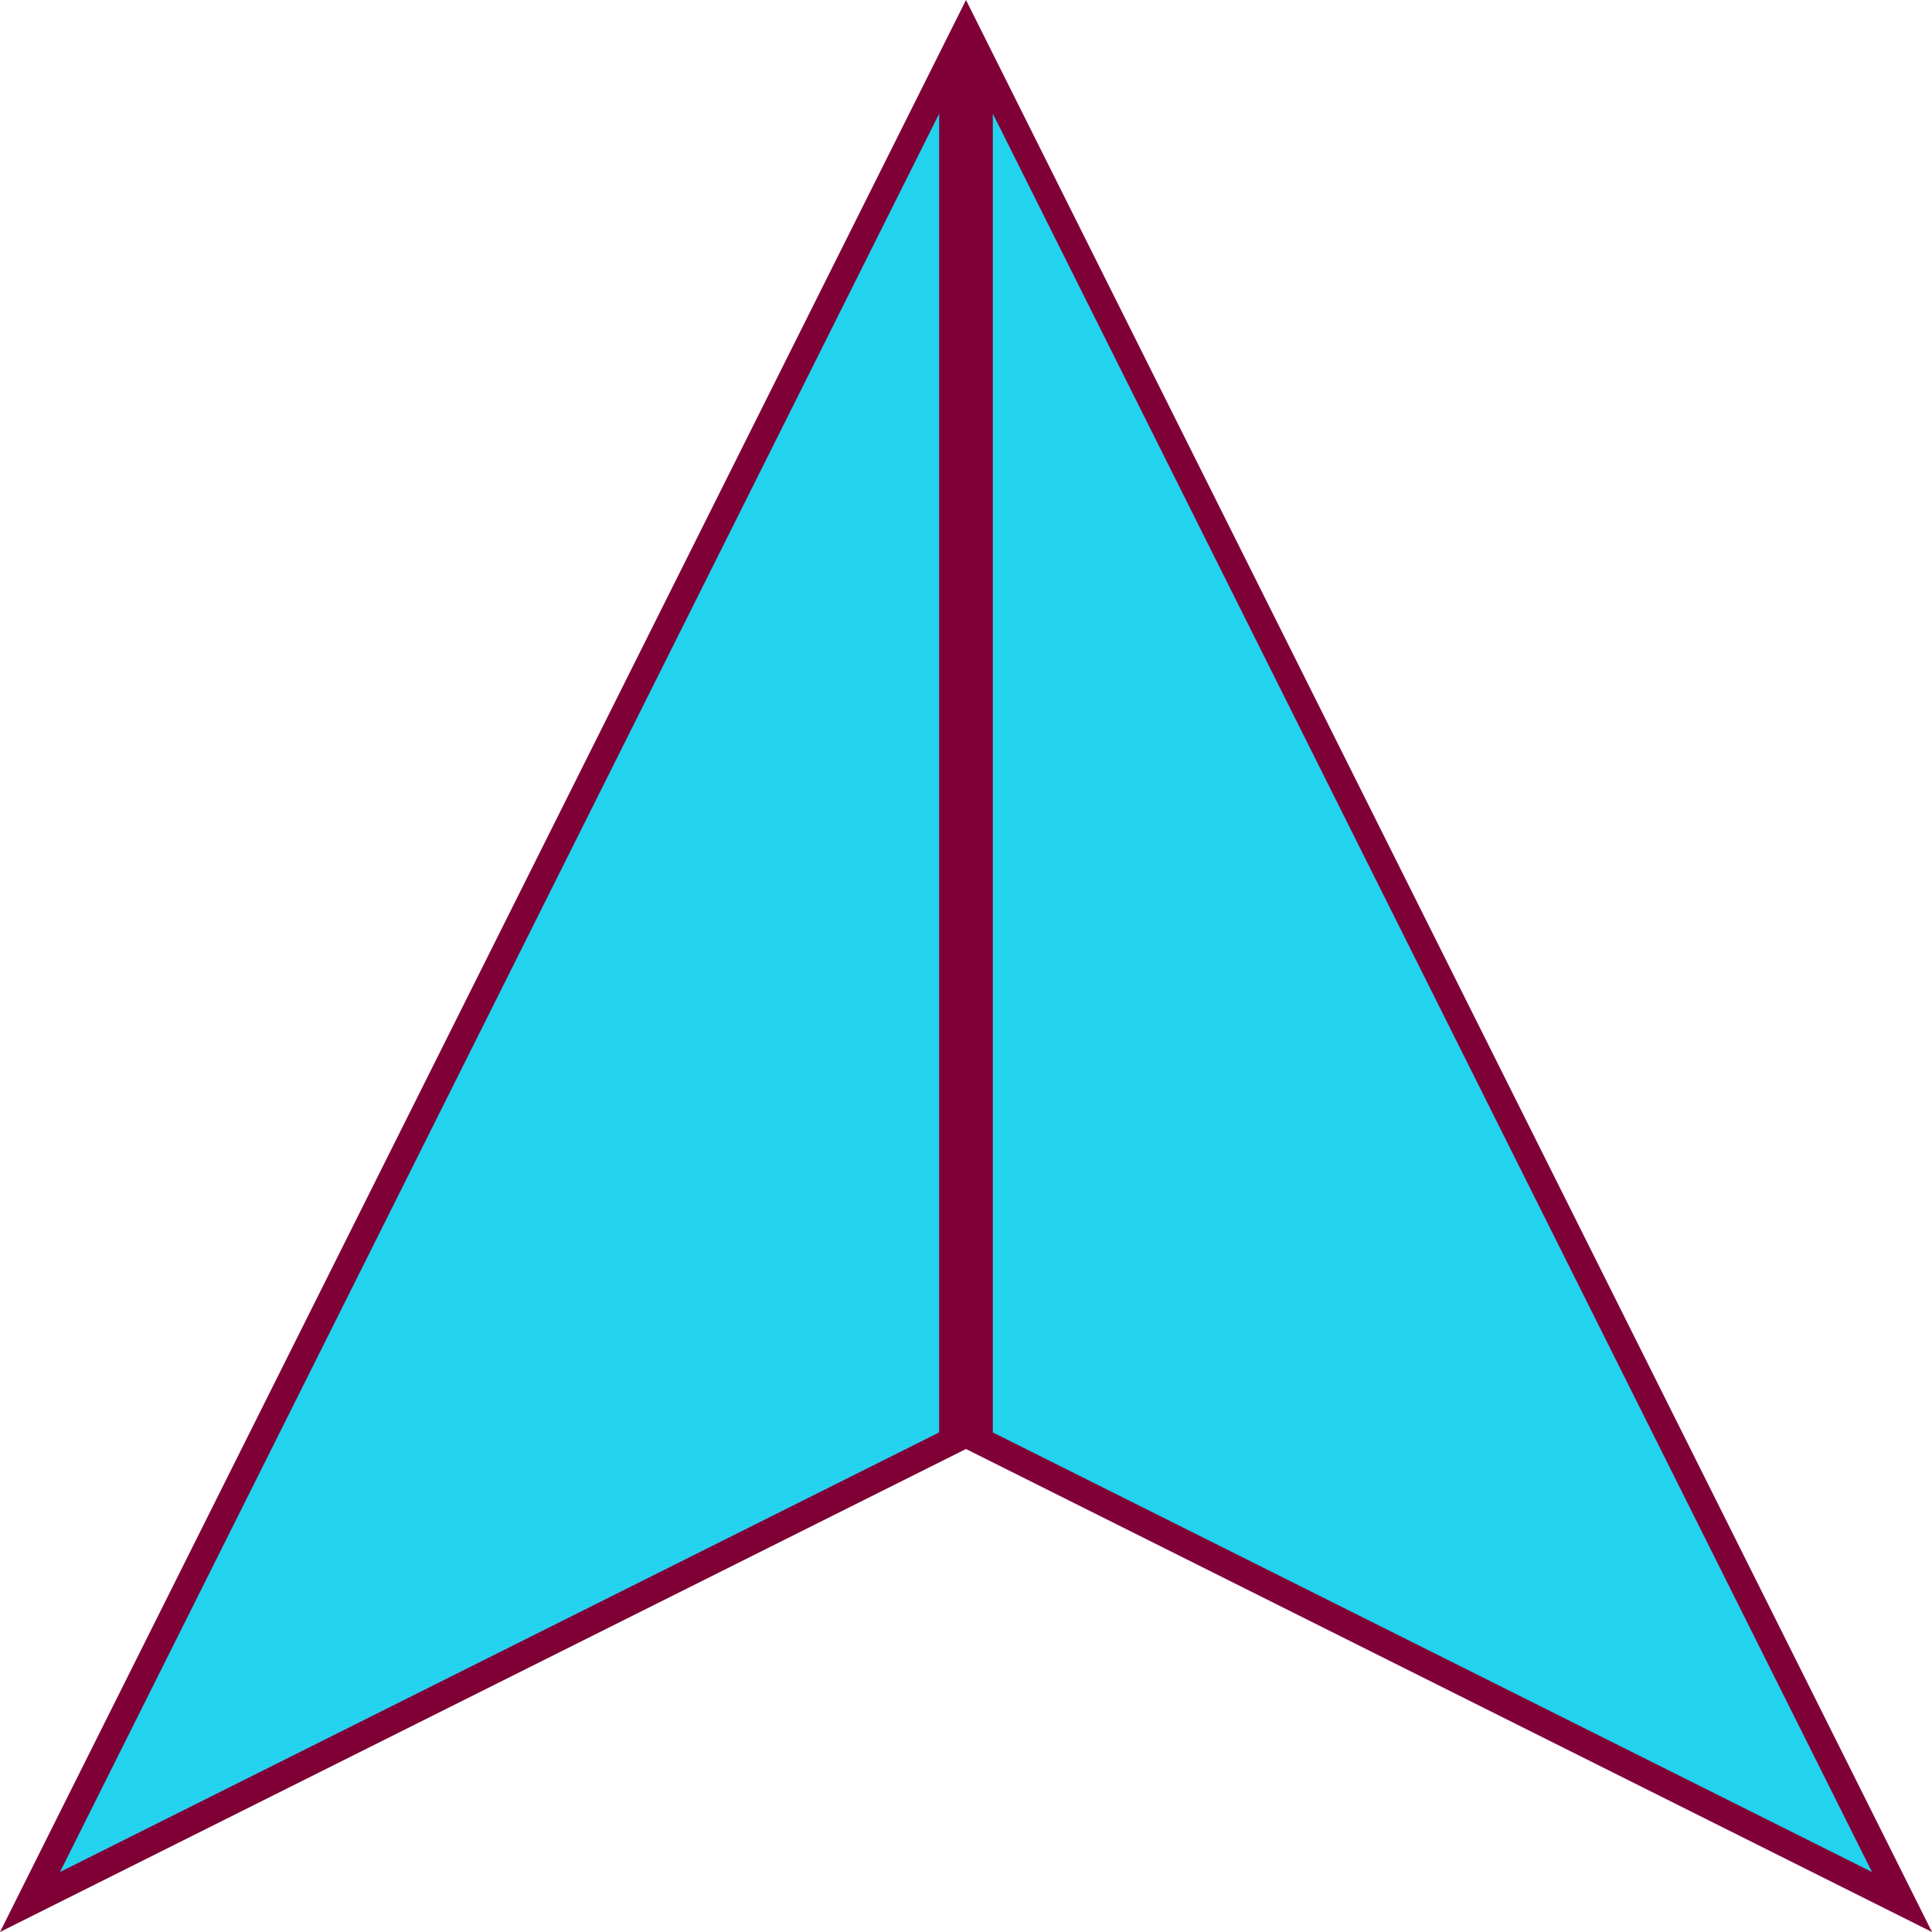
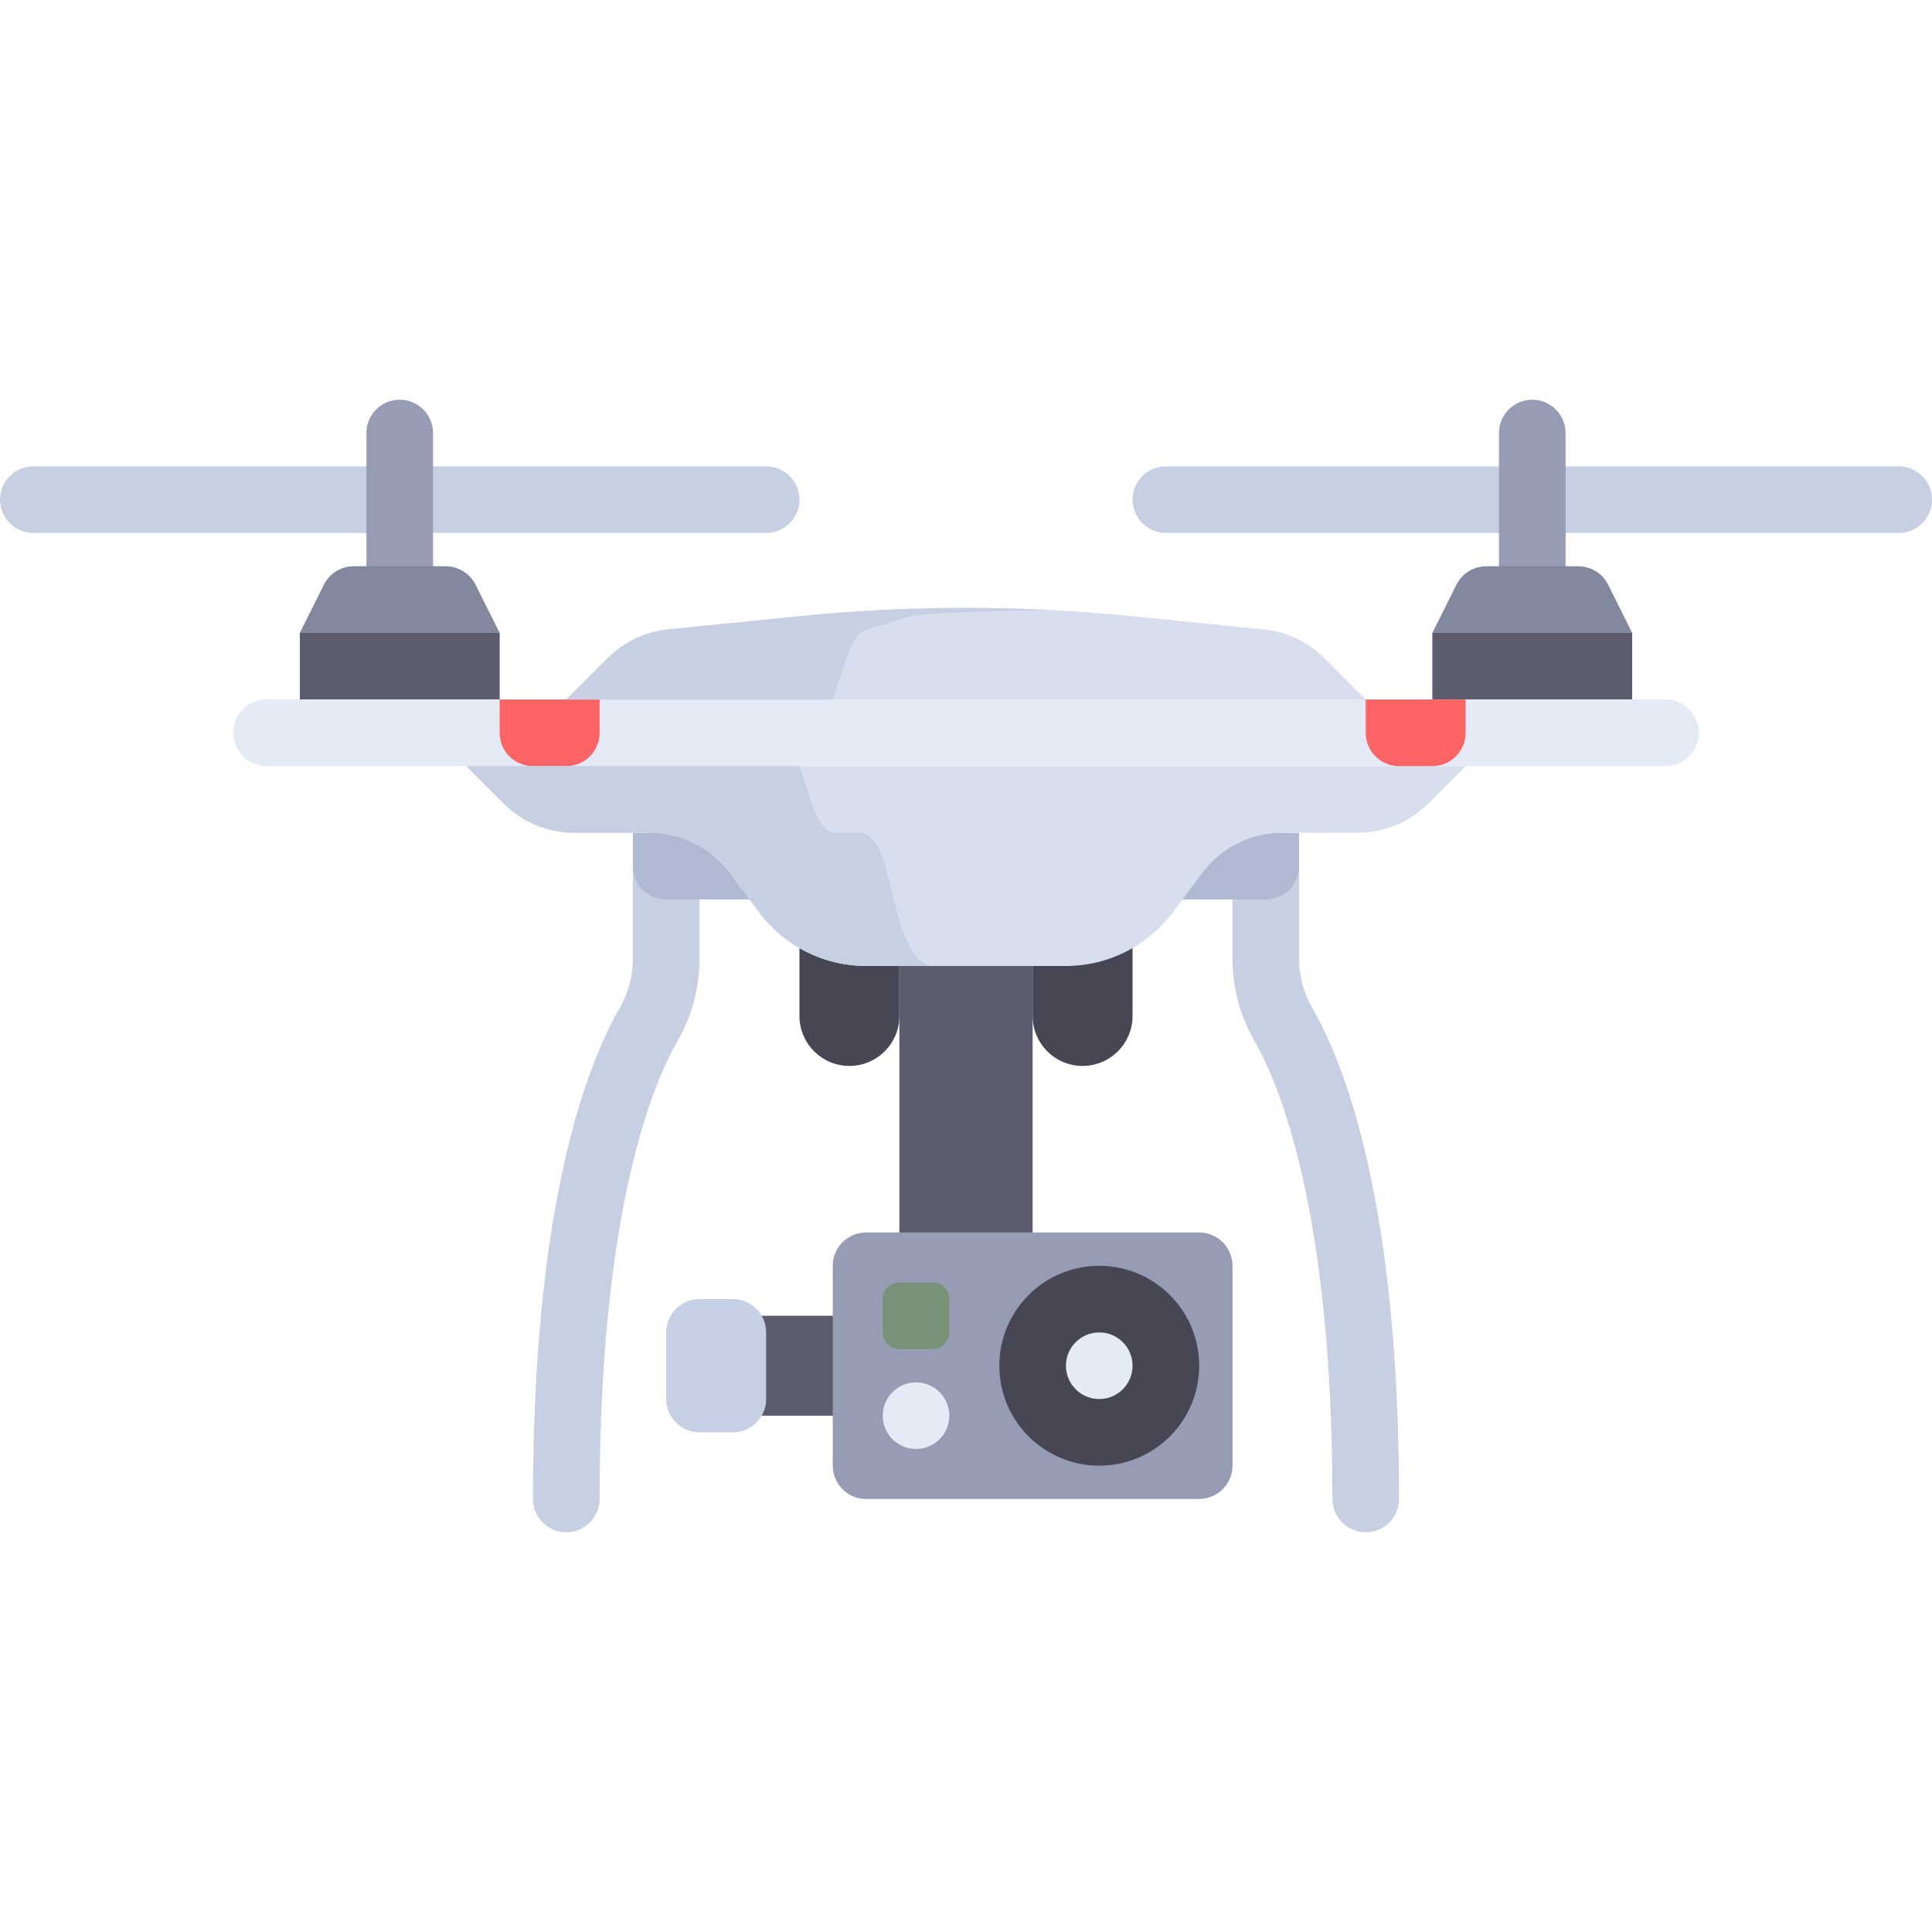
- <svg xmlns="http://www.w3.org/2000/svg" xml:space="preserve" id="Layer_1" x="0" y="0" version="1.1" viewBox="0 0 72 72">
-   <style id="style3" type="text/css">
-         .st1{fill:#7f0036}
-     </style>
-   <g id="g5">
-     <g id="g7">
-       <path id="polygon9" d="M35.5 2.118v51.573L1.118 70.882z" style="fill:#24d3ee;fill-opacity:1" />
-       <path id="path11" d="M35 4.236v49.146L2.236 69.764zM36 0 0 72l36-18z" class="st1" />
-     </g>
-     <g id="g13">
-       <path id="polygon15" d="M36.5 53.691V2.118l34.382 68.764z" style="fill:#24d3ee;fill-opacity:1" />
-       <path id="path17" d="m37 4.236 32.764 65.528L37 53.382zM36 0v54l36 18z" class="st1" />
-     </g>
+ <svg xmlns="http://www.w3.org/2000/svg" version="1.1" id="Layer_1" viewBox="0 0 512 512" xml:space="preserve">
+   <g>
+     <path style="fill:#C7CFE2;" d="M503.172,141.241H308.966c-4.875,0-8.828-3.953-8.828-8.828l0,0c0-4.875,3.953-8.828,8.828-8.828   h194.207c4.875,0,8.828,3.953,8.828,8.828l0,0C512,137.289,508.047,141.241,503.172,141.241z" />
+     <path style="fill:#C7CFE2;" d="M203.034,141.241H8.828c-4.875,0-8.828-3.953-8.828-8.828l0,0c0-4.875,3.953-8.828,8.828-8.828   h194.207c4.875,0,8.828,3.953,8.828,8.828l0,0C211.862,137.289,207.91,141.241,203.034,141.241z" />
+   </g>
+   <g>
+     <path style="fill:#959CB3;" d="M105.931,105.931L105.931,105.931c-4.875,0-8.828,3.953-8.828,8.828v44.138h17.655v-44.138   C114.759,109.884,110.806,105.931,105.931,105.931z" />
+     <path style="fill:#959CB3;" d="M406.069,105.931L406.069,105.931c-4.875,0-8.828,3.953-8.828,8.828v44.138h17.655v-44.138   C414.897,109.884,410.944,105.931,406.069,105.931z" />
+   </g>
+   <g>
+     <path style="fill:#464655;" d="M225.103,282.483L225.103,282.483c-7.313,0-13.241-5.929-13.241-13.241v-26.483   c0-7.313,5.929-13.241,13.241-13.241l0,0c7.313,0,13.241,5.929,13.241,13.241v26.483   C238.345,276.554,232.416,282.483,225.103,282.483z" />
+     <path style="fill:#464655;" d="M286.897,282.483L286.897,282.483c-7.313,0-13.241-5.929-13.241-13.241v-26.483   c0-7.313,5.929-13.241,13.241-13.241l0,0c7.313,0,13.241,5.929,13.241,13.241v26.483   C300.138,276.554,294.209,282.483,286.897,282.483z" />
+   </g>
+   <rect x="238.345" y="247.172" style="fill:#5B5D6E;" width="35.31" height="88.276" />
+   <g>
+     <path style="fill:#C7CFE2;" d="M150.069,406.069c-4.875,0-8.828-3.953-8.828-8.828c0-78.634,14.418-115.302,23.009-130.155   c2.272-3.927,3.474-8.452,3.474-13.086v-24.483c0-4.875,3.953-8.828,8.828-8.828s8.828,3.953,8.828,8.828v24.483   c0,7.737-2.022,15.319-5.849,21.927c-6.202,10.723-20.633,44.021-20.633,121.314C158.897,402.116,154.944,406.069,150.069,406.069z   " />
+     <path style="fill:#C7CFE2;" d="M361.931,406.069c-4.875,0-8.828-3.953-8.828-8.828c0-77.293-14.431-110.591-20.638-121.319   c-3.823-6.603-5.845-14.185-5.845-21.922v-24.483c0-4.875,3.953-8.828,8.828-8.828s8.828,3.953,8.828,8.828v24.483   c0,4.633,1.203,9.16,3.47,13.081c8.595,14.858,23.012,51.526,23.012,130.159C370.759,402.116,366.806,406.069,361.931,406.069z" />
+   </g>
+   <g>
+     <path style="fill:#AFB9D2;" d="M176.552,220.69h-8.828v8.828c0,4.875,3.953,8.828,8.828,8.828h26.483V220.69H176.552z" />
+     <path style="fill:#AFB9D2;" d="M335.448,220.69h-26.483v17.655h26.483c4.875,0,8.828-3.953,8.828-8.828v-8.828H335.448z" />
+   </g>
+   <path style="fill:#82889D;" d="M132.414,167.724H79.448l6.388-12.776c1.495-2.99,4.552-4.879,7.895-4.879h24.398  c3.343,0,6.4,1.889,7.895,4.879L132.414,167.724z" />
+   <rect x="79.448" y="167.724" style="fill:#5B5D6E;" width="52.966" height="17.655" />
+   <path style="fill:#82889D;" d="M432.552,167.724h-52.966l6.388-12.776c1.495-2.99,4.552-4.879,7.895-4.879h24.398  c3.343,0,6.4,1.889,7.895,4.879L432.552,167.724z" />
+   <rect x="379.586" y="167.724" style="fill:#5B5D6E;" width="52.966" height="17.655" />
+   <path style="fill:#E4EAF6;" d="M441.379,203.034H70.621c-4.875,0-8.828-3.953-8.828-8.828l0,0c0-4.875,3.953-8.828,8.828-8.828  h370.759c4.875,0,8.828,3.953,8.828,8.828l0,0C450.207,199.082,446.254,203.034,441.379,203.034z" />
+   <g>
+     <path style="fill:#D7DEED;" d="M334.869,166.784l-34.951-3.495c-29.206-2.921-58.632-2.921-87.838,0l-34.951,3.495   c-6.083,0.608-11.768,3.303-16.09,7.625l-10.97,10.97H256h105.931l-10.97-10.97C346.637,170.086,340.952,167.392,334.869,166.784z" />
+     <path style="fill:#D7DEED;" d="M123.586,203.034l9.899,9.899c4.967,4.967,11.702,7.756,18.727,7.756h19.926   c8.335,0,16.184,3.925,21.186,10.593l7.945,10.593c6.668,8.892,17.134,14.124,28.248,14.124h52.966   c11.114,0,21.58-5.233,28.248-14.124l7.945-10.593c5.002-6.668,12.851-10.593,21.186-10.593h19.927   c7.023,0,13.76-2.791,18.727-7.756l9.898-9.899H123.586z" />
+   </g>
+   <rect x="196.414" y="348.69" style="fill:#5B5D6E;" width="29.793" height="26.483" />
+   <path style="fill:#959CB3;" d="M317.793,397.241h-88.276c-4.875,0-8.828-3.953-8.828-8.828v-52.966c0-4.875,3.953-8.828,8.828-8.828  h88.276c4.875,0,8.828,3.953,8.828,8.828v52.966C326.621,393.289,322.668,397.241,317.793,397.241z" />
+   <path style="fill:#C5D0E4;" d="M194.207,379.586h-8.828c-4.875,0-8.828-3.953-8.828-8.828v-17.655c0-4.875,3.953-8.828,8.828-8.828  h8.828c4.875,0,8.828,3.953,8.828,8.828v17.655C203.034,375.634,199.082,379.586,194.207,379.586z" />
+   <circle style="fill:#464655;" cx="291.31" cy="361.931" r="26.483" />
+   <g>
+     <circle style="fill:#E4EAF6;" cx="291.31" cy="361.931" r="8.828" />
+     <circle style="fill:#E4EAF6;" cx="242.759" cy="375.172" r="8.828" />
+   </g>
+   <path style="fill:#789178;" d="M247.172,357.517h-8.828c-2.438,0-4.414-1.976-4.414-4.414v-8.828c0-2.438,1.976-4.414,4.414-4.414  h8.828c2.438,0,4.414,1.976,4.414,4.414v8.828C251.586,355.541,249.61,357.517,247.172,357.517z" />
+   <g>
+     <path style="fill:#FF6464;" d="M150.069,203.034h-8.828c-4.875,0-8.828-3.953-8.828-8.828v-8.828h26.483v8.828   C158.897,199.082,154.944,203.034,150.069,203.034z" />
+     <path style="fill:#FF6464;" d="M379.586,203.034h-8.828c-4.875,0-8.828-3.953-8.828-8.828v-8.828h26.483v8.828   C388.414,199.082,384.461,203.034,379.586,203.034z" />
+   </g>
+   <g>
+     <path style="fill:#C7CFE2;" d="M229.71,166.783l11.65-3.495c2.4-0.721,16.639-1.262,36.834-1.626   c-22.037-1.109-44.137-0.572-66.113,1.626l-34.951,3.495c-6.083,0.608-11.768,3.303-16.092,7.625l-10.97,10.972h70.621l3.657-10.97   C225.788,170.086,227.682,167.392,229.71,166.783z" />
+     <path style="fill:#C7CFE2;" d="M237.757,241.876l-2.648-10.593c-1.667-6.668-4.284-10.593-7.062-10.593h-6.643   c-2.342,0-4.586-2.791-6.242-7.757l-3.299-9.898h-88.276l9.899,9.898c4.967,4.967,11.702,7.757,18.726,7.757h19.927   c8.335,0,16.184,3.925,21.186,10.593l7.945,10.593c6.668,8.892,17.134,14.124,28.248,14.124h17.655   C243.468,256,239.979,250.767,237.757,241.876z" />
  </g>
</svg>
